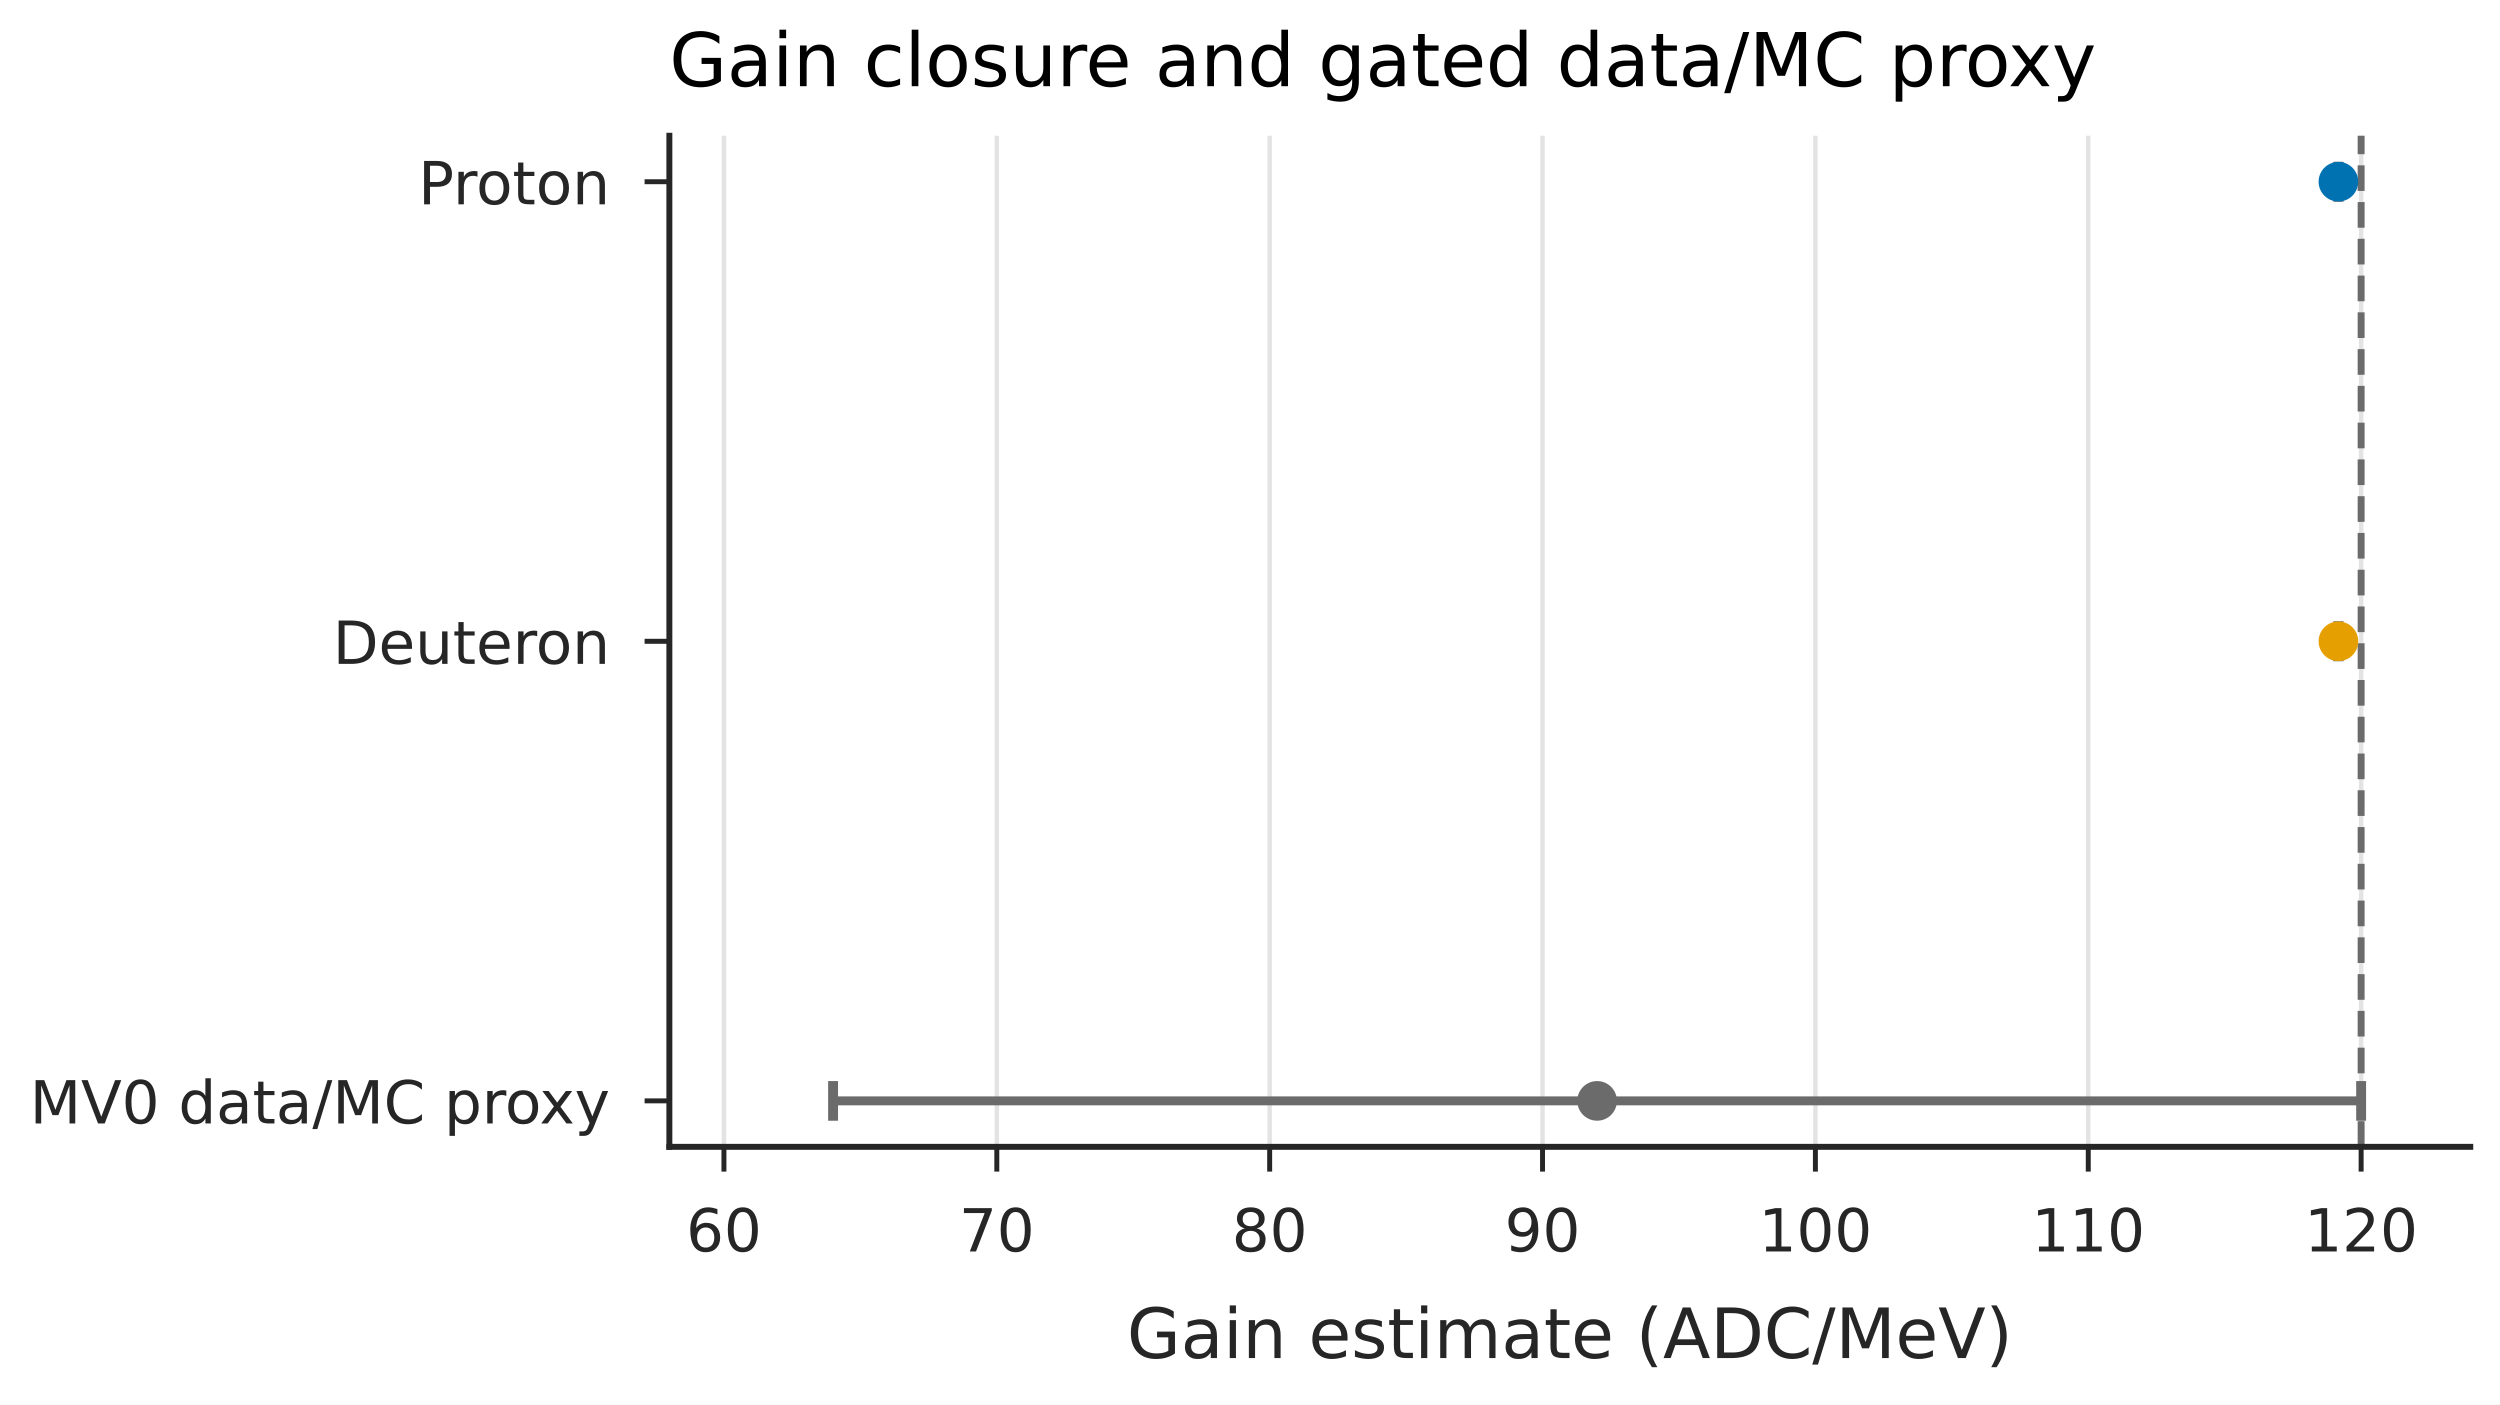
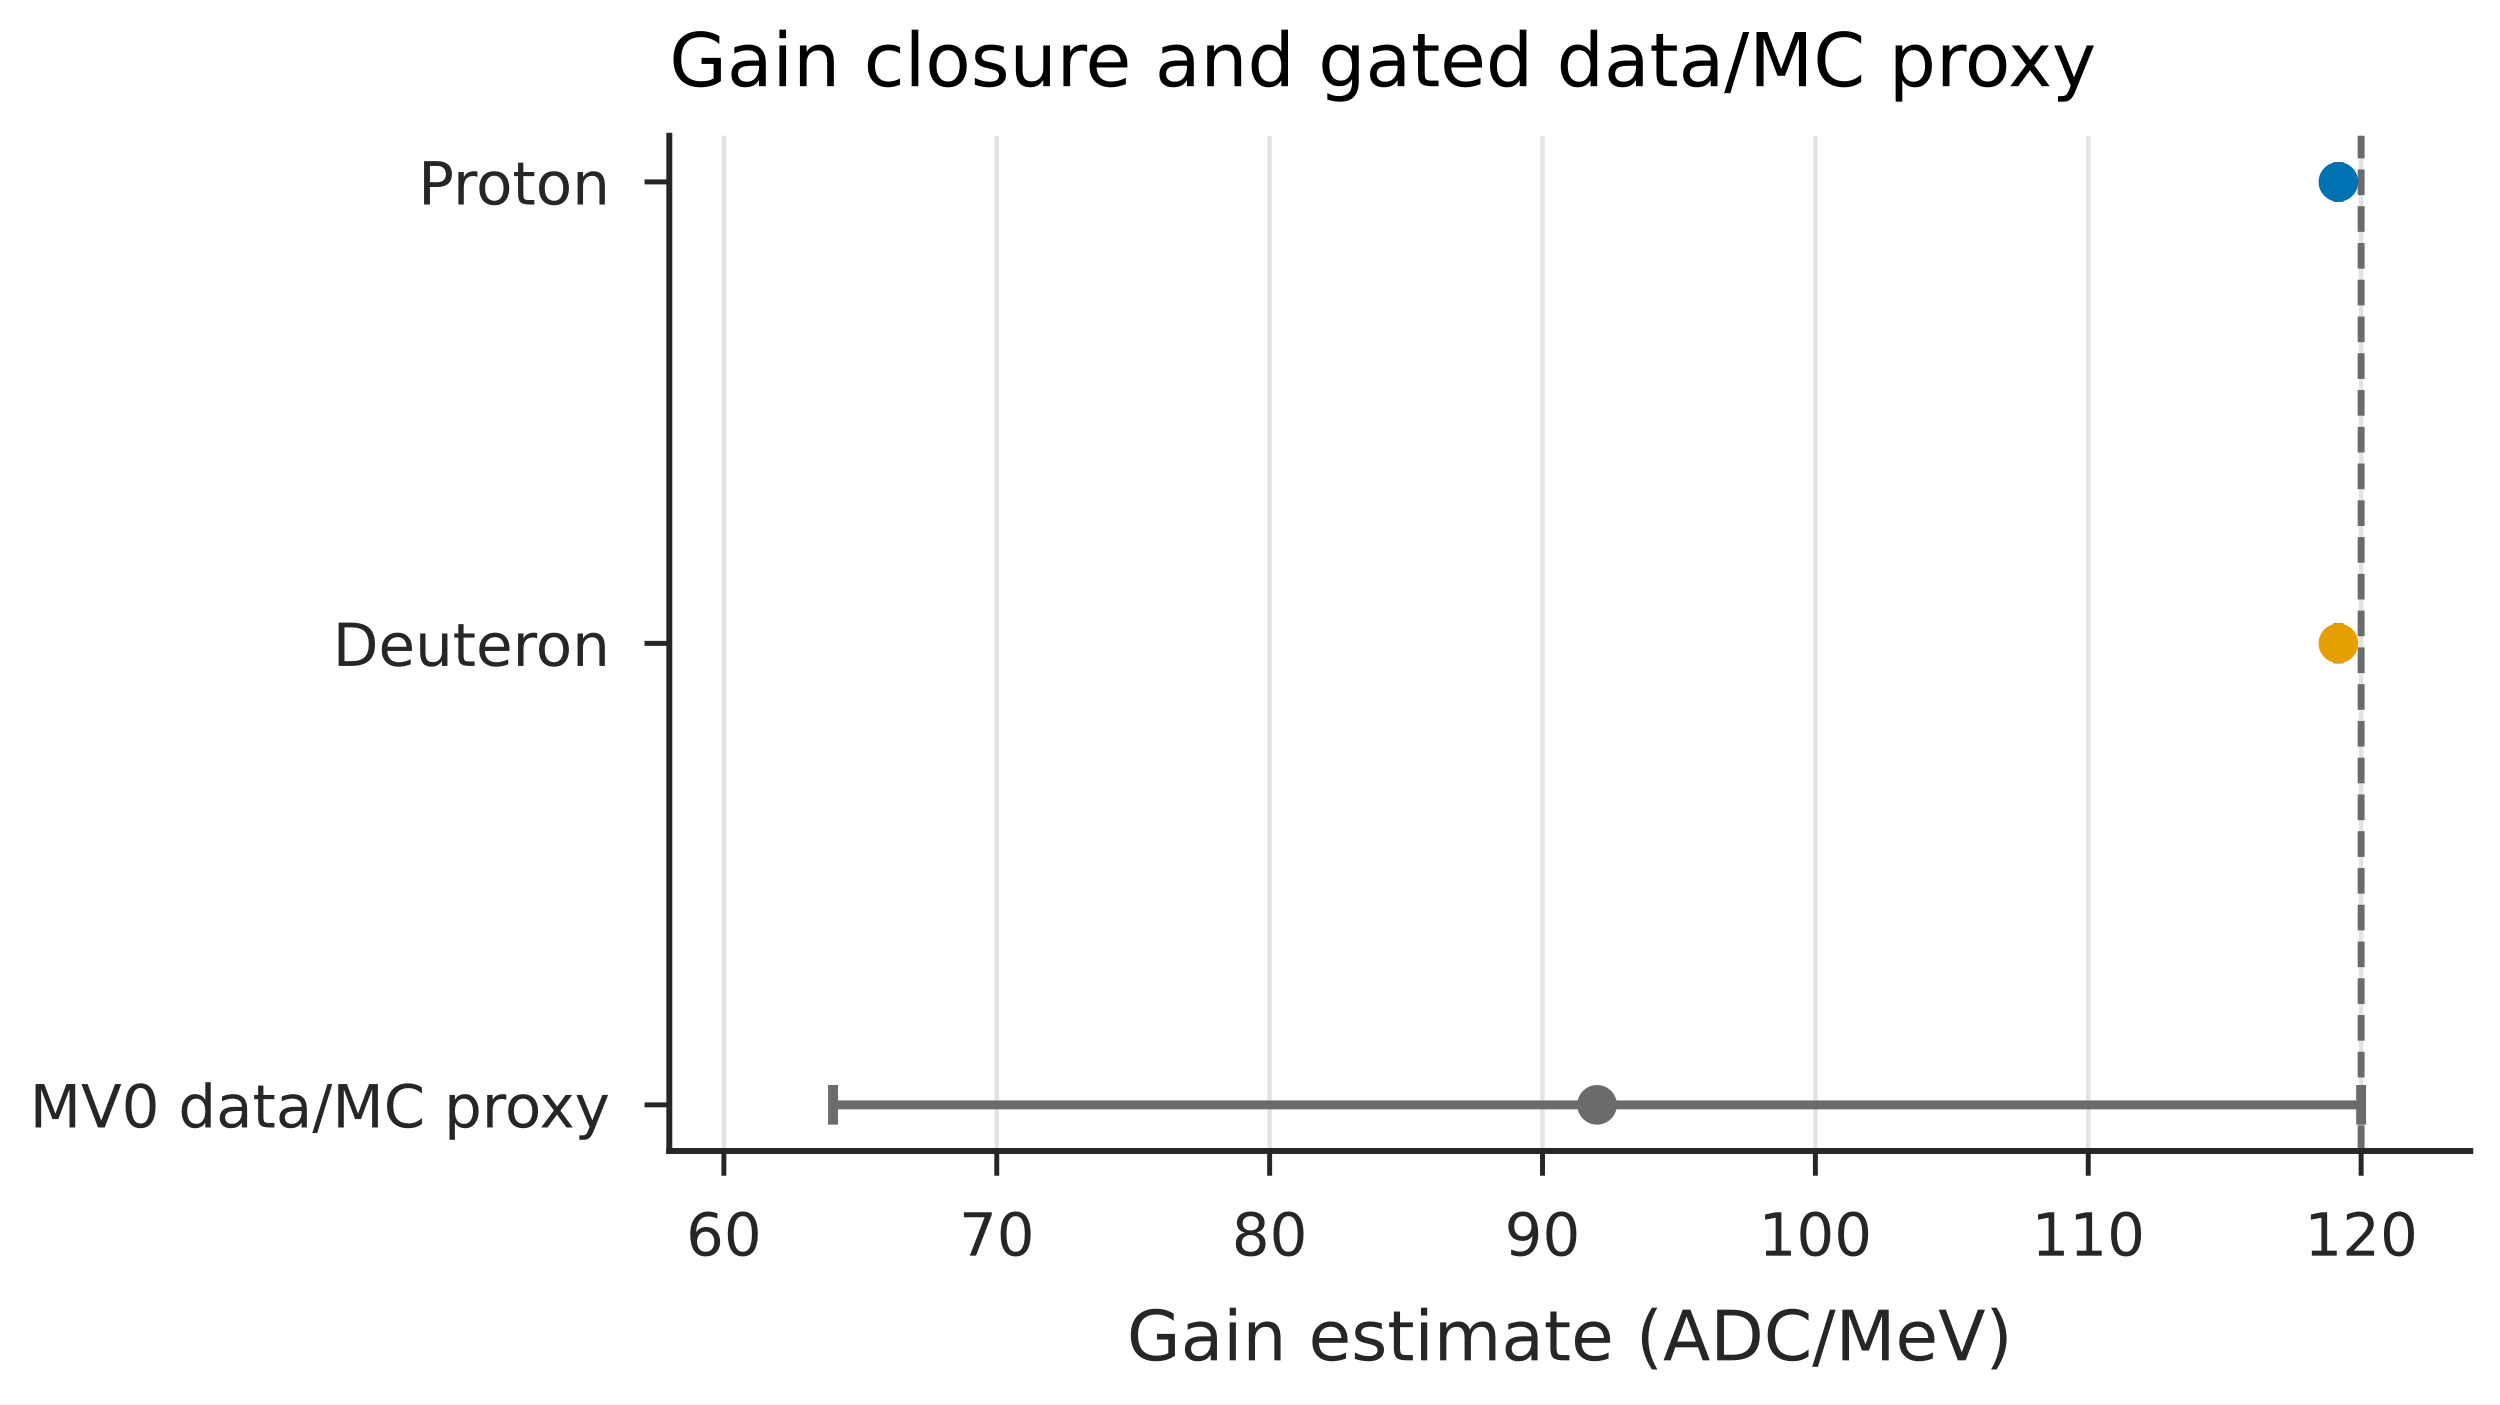
<svg xmlns="http://www.w3.org/2000/svg" xmlns:xlink="http://www.w3.org/1999/xlink" width="252.283pt" height="141.732pt" viewBox="0 0 252.283 141.732" version="1.1">
  <defs>
    <style type="text/css">*{stroke-linejoin: round; stroke-linecap: butt}</style>
  </defs>
  <g id="figure_1">
    <g id="patch_1">
      <path d="M 0 141.732  L 252.283 141.732  L 252.283 0  L 0 0  z " style="fill: #ffffff" />
    </g>
    <g id="axes_1">
      <g id="patch_2">
-         <path d="M 67.548 115.731  L 249.283 115.731  L 249.283 13.699  L 67.548 13.699  z " style="fill: #ffffff" />
+         <path d="M 67.542 116.15  L 249.283 116.15  L 249.283 13.699  L 67.542 13.699  z " style="fill: #ffffff" />
      </g>
      <g id="matplotlib.axis_1">
        <g id="xtick_1">
          <g id="line2d_1">
-             <path d="M 73.055 115.731  L 73.055 13.699  " clip-path="url(#p71ccb0def0)" style="fill: none; stroke: #d8d8d8; stroke-opacity: 0.7; stroke-width: 0.45; stroke-linecap: square" />
+             <path d="M 73.05 116.15  L 73.05 13.699  " clip-path="url(#p4e97b91b16)" style="fill: none; stroke: #d8d8d8; stroke-opacity: 0.7; stroke-width: 0.45; stroke-linecap: square" />
          </g>
          <g id="line2d_2">
            <defs>
              <path id="mf00183c285" d="M 0 0  L 0 2.5  " style="stroke: #262626; stroke-width: 0.5" />
            </defs>
            <g>
-               <use xlink:href="#mf00183c285" x="73.055" y="115.731" style="fill: #262626; stroke: #262626; stroke-width: 0.5" />
+               <use xlink:href="#mf00183c285" x="73.05" y="116.15" style="fill: #262626; stroke: #262626; stroke-width: 0.5" />
            </g>
          </g>
          <g id="text_1">
-             <text style="font-size: 6px; font-family: 'DejaVu Sans', 'Arial', 'Liberation Sans', sans-serif; text-anchor: middle; fill: #262626" x="73.055" y="126.29" transform="rotate(-0 73.05518 126.2901)">60</text>
+             <text style="font-size: 6px; font-family: 'DejaVu Sans', 'Arial', 'Liberation Sans', sans-serif; text-anchor: middle; fill: #262626" x="73.05" y="126.71" transform="rotate(-0 73.04972 126.7095)">60</text>
          </g>
        </g>
        <g id="xtick_2">
          <g id="line2d_3">
-             <path d="M 100.591 115.731  L 100.591 13.699  " clip-path="url(#p71ccb0def0)" style="fill: none; stroke: #d8d8d8; stroke-opacity: 0.7; stroke-width: 0.45; stroke-linecap: square" />
+             <path d="M 100.586 116.15  L 100.586 13.699  " clip-path="url(#p4e97b91b16)" style="fill: none; stroke: #d8d8d8; stroke-opacity: 0.7; stroke-width: 0.45; stroke-linecap: square" />
          </g>
          <g id="line2d_4">
            <g>
-               <use xlink:href="#mf00183c285" x="100.591" y="115.731" style="fill: #262626; stroke: #262626; stroke-width: 0.5" />
+               <use xlink:href="#mf00183c285" x="100.586" y="116.15" style="fill: #262626; stroke: #262626; stroke-width: 0.5" />
            </g>
          </g>
          <g id="text_2">
-             <text style="font-size: 6px; font-family: 'DejaVu Sans', 'Arial', 'Liberation Sans', sans-serif; text-anchor: middle; fill: #262626" x="100.591" y="126.29" transform="rotate(-0 100.5908 126.2901)">70</text>
+             <text style="font-size: 6px; font-family: 'DejaVu Sans', 'Arial', 'Liberation Sans', sans-serif; text-anchor: middle; fill: #262626" x="100.586" y="126.71" transform="rotate(-0 100.5862 126.7095)">70</text>
          </g>
        </g>
        <g id="xtick_3">
          <g id="line2d_5">
-             <path d="M 128.126 115.731  L 128.126 13.699  " clip-path="url(#p71ccb0def0)" style="fill: none; stroke: #d8d8d8; stroke-opacity: 0.7; stroke-width: 0.45; stroke-linecap: square" />
+             <path d="M 128.123 116.15  L 128.123 13.699  " clip-path="url(#p4e97b91b16)" style="fill: none; stroke: #d8d8d8; stroke-opacity: 0.7; stroke-width: 0.45; stroke-linecap: square" />
          </g>
          <g id="line2d_6">
            <g>
-               <use xlink:href="#mf00183c285" x="128.126" y="115.731" style="fill: #262626; stroke: #262626; stroke-width: 0.5" />
+               <use xlink:href="#mf00183c285" x="128.123" y="116.15" style="fill: #262626; stroke: #262626; stroke-width: 0.5" />
            </g>
          </g>
          <g id="text_3">
-             <text style="font-size: 6px; font-family: 'DejaVu Sans', 'Arial', 'Liberation Sans', sans-serif; text-anchor: middle; fill: #262626" x="128.126" y="126.29" transform="rotate(-0 128.1264 126.2901)">80</text>
+             <text style="font-size: 6px; font-family: 'DejaVu Sans', 'Arial', 'Liberation Sans', sans-serif; text-anchor: middle; fill: #262626" x="128.123" y="126.71" transform="rotate(-0 128.1227 126.7095)">80</text>
          </g>
        </g>
        <g id="xtick_4">
          <g id="line2d_7">
-             <path d="M 155.662 115.731  L 155.662 13.699  " clip-path="url(#p71ccb0def0)" style="fill: none; stroke: #d8d8d8; stroke-opacity: 0.7; stroke-width: 0.45; stroke-linecap: square" />
+             <path d="M 155.659 116.15  L 155.659 13.699  " clip-path="url(#p4e97b91b16)" style="fill: none; stroke: #d8d8d8; stroke-opacity: 0.7; stroke-width: 0.45; stroke-linecap: square" />
          </g>
          <g id="line2d_8">
            <g>
-               <use xlink:href="#mf00183c285" x="155.662" y="115.731" style="fill: #262626; stroke: #262626; stroke-width: 0.5" />
+               <use xlink:href="#mf00183c285" x="155.659" y="116.15" style="fill: #262626; stroke: #262626; stroke-width: 0.5" />
            </g>
          </g>
          <g id="text_4">
-             <text style="font-size: 6px; font-family: 'DejaVu Sans', 'Arial', 'Liberation Sans', sans-serif; text-anchor: middle; fill: #262626" x="155.662" y="126.29" transform="rotate(-0 155.6621 126.2901)">90</text>
+             <text style="font-size: 6px; font-family: 'DejaVu Sans', 'Arial', 'Liberation Sans', sans-serif; text-anchor: middle; fill: #262626" x="155.659" y="126.71" transform="rotate(-0 155.6592 126.7095)">90</text>
          </g>
        </g>
        <g id="xtick_5">
          <g id="line2d_9">
-             <path d="M 183.198 115.731  L 183.198 13.699  " clip-path="url(#p71ccb0def0)" style="fill: none; stroke: #d8d8d8; stroke-opacity: 0.7; stroke-width: 0.45; stroke-linecap: square" />
+             <path d="M 183.196 116.15  L 183.196 13.699  " clip-path="url(#p4e97b91b16)" style="fill: none; stroke: #d8d8d8; stroke-opacity: 0.7; stroke-width: 0.45; stroke-linecap: square" />
          </g>
          <g id="line2d_10">
            <g>
-               <use xlink:href="#mf00183c285" x="183.198" y="115.731" style="fill: #262626; stroke: #262626; stroke-width: 0.5" />
+               <use xlink:href="#mf00183c285" x="183.196" y="116.15" style="fill: #262626; stroke: #262626; stroke-width: 0.5" />
            </g>
          </g>
          <g id="text_5">
-             <text style="font-size: 6px; font-family: 'DejaVu Sans', 'Arial', 'Liberation Sans', sans-serif; text-anchor: middle; fill: #262626" x="183.198" y="126.29" transform="rotate(-0 183.1977 126.2901)">100</text>
+             <text style="font-size: 6px; font-family: 'DejaVu Sans', 'Arial', 'Liberation Sans', sans-serif; text-anchor: middle; fill: #262626" x="183.196" y="126.71" transform="rotate(-0 183.1957 126.7095)">100</text>
          </g>
        </g>
        <g id="xtick_6">
          <g id="line2d_11">
-             <path d="M 210.733 115.731  L 210.733 13.699  " clip-path="url(#p71ccb0def0)" style="fill: none; stroke: #d8d8d8; stroke-opacity: 0.7; stroke-width: 0.45; stroke-linecap: square" />
+             <path d="M 210.732 116.15  L 210.732 13.699  " clip-path="url(#p4e97b91b16)" style="fill: none; stroke: #d8d8d8; stroke-opacity: 0.7; stroke-width: 0.45; stroke-linecap: square" />
          </g>
          <g id="line2d_12">
            <g>
-               <use xlink:href="#mf00183c285" x="210.733" y="115.731" style="fill: #262626; stroke: #262626; stroke-width: 0.5" />
+               <use xlink:href="#mf00183c285" x="210.732" y="116.15" style="fill: #262626; stroke: #262626; stroke-width: 0.5" />
            </g>
          </g>
          <g id="text_6">
-             <text style="font-size: 6px; font-family: 'DejaVu Sans', 'Arial', 'Liberation Sans', sans-serif; text-anchor: middle; fill: #262626" x="210.733" y="126.29" transform="rotate(-0 210.7333 126.2901)">110</text>
+             <text style="font-size: 6px; font-family: 'DejaVu Sans', 'Arial', 'Liberation Sans', sans-serif; text-anchor: middle; fill: #262626" x="210.732" y="126.71" transform="rotate(-0 210.7321 126.7095)">110</text>
          </g>
        </g>
        <g id="xtick_7">
          <g id="line2d_13">
-             <path d="M 238.269 115.731  L 238.269 13.699  " clip-path="url(#p71ccb0def0)" style="fill: none; stroke: #d8d8d8; stroke-opacity: 0.7; stroke-width: 0.45; stroke-linecap: square" />
+             <path d="M 238.269 116.15  L 238.269 13.699  " clip-path="url(#p4e97b91b16)" style="fill: none; stroke: #d8d8d8; stroke-opacity: 0.7; stroke-width: 0.45; stroke-linecap: square" />
          </g>
          <g id="line2d_14">
            <g>
-               <use xlink:href="#mf00183c285" x="238.269" y="115.731" style="fill: #262626; stroke: #262626; stroke-width: 0.5" />
+               <use xlink:href="#mf00183c285" x="238.269" y="116.15" style="fill: #262626; stroke: #262626; stroke-width: 0.5" />
            </g>
          </g>
          <g id="text_7">
-             <text style="font-size: 6px; font-family: 'DejaVu Sans', 'Arial', 'Liberation Sans', sans-serif; text-anchor: middle; fill: #262626" x="238.269" y="126.29" transform="rotate(-0 238.269 126.2901)">120</text>
+             <text style="font-size: 6px; font-family: 'DejaVu Sans', 'Arial', 'Liberation Sans', sans-serif; text-anchor: middle; fill: #262626" x="238.269" y="126.71" transform="rotate(-0 238.2686 126.7095)">120</text>
          </g>
        </g>
        <g id="text_8">
-           <text style="font-size: 7px; font-family: 'DejaVu Sans', 'Arial', 'Liberation Sans', sans-serif; text-anchor: middle; fill: #262626" x="158.416" y="137.05" transform="rotate(-0 158.4156 137.0504)">Gain estimate (ADC/MeV)</text>
+           <text style="font-size: 7px; font-family: 'DejaVu Sans', 'Arial', 'Liberation Sans', sans-serif; text-anchor: middle; fill: #262626" x="158.413" y="137.276" transform="rotate(-0 158.4128 137.2763)">Gain estimate (ADC/MeV)</text>
        </g>
      </g>
      <g id="matplotlib.axis_2">
        <g id="ytick_1">
          <g id="line2d_15">
            <defs>
              <path id="m5b9cb7b1d8" d="M 0 0  L -2.5 0  " style="stroke: #262626; stroke-width: 0.5" />
            </defs>
            <g>
-               <use xlink:href="#m5b9cb7b1d8" x="67.548" y="18.337" style="fill: #262626; stroke: #262626; stroke-width: 0.5" />
+               <use xlink:href="#m5b9cb7b1d8" x="67.542" y="18.356" style="fill: #262626; stroke: #262626; stroke-width: 0.5" />
            </g>
          </g>
          <g id="text_9">
-             <text style="font-size: 6px; font-family: 'DejaVu Sans', 'Arial', 'Liberation Sans', sans-serif; text-anchor: end; fill: #262626" x="61.548" y="20.616" transform="rotate(-0 61.54805 20.6162)">Proton</text>
+             <text style="font-size: 6px; font-family: 'DejaVu Sans', 'Arial', 'Liberation Sans', sans-serif; text-anchor: end; fill: #262626" x="61.542" y="20.635" transform="rotate(-0 61.54243 20.63548)">Proton</text>
          </g>
        </g>
        <g id="ytick_2">
          <g id="line2d_16">
            <g>
-               <use xlink:href="#m5b9cb7b1d8" x="67.548" y="64.715" style="fill: #262626; stroke: #262626; stroke-width: 0.5" />
+               <use xlink:href="#m5b9cb7b1d8" x="67.542" y="64.925" style="fill: #262626; stroke: #262626; stroke-width: 0.5" />
            </g>
          </g>
          <g id="text_10">
-             <text style="font-size: 6px; font-family: 'DejaVu Sans', 'Arial', 'Liberation Sans', sans-serif; text-anchor: end; fill: #262626" x="61.548" y="66.995" transform="rotate(-0 61.54805 66.99458)">Deuteron</text>
+             <text style="font-size: 6px; font-family: 'DejaVu Sans', 'Arial', 'Liberation Sans', sans-serif; text-anchor: end; fill: #262626" x="61.542" y="67.204" transform="rotate(-0 61.54243 67.20431)">Deuteron</text>
          </g>
        </g>
        <g id="ytick_3">
          <g id="line2d_17">
            <g>
-               <use xlink:href="#m5b9cb7b1d8" x="67.548" y="111.094" style="fill: #262626; stroke: #262626; stroke-width: 0.5" />
+               <use xlink:href="#m5b9cb7b1d8" x="67.542" y="111.494" style="fill: #262626; stroke: #262626; stroke-width: 0.5" />
            </g>
          </g>
          <g id="text_11">
-             <text style="font-size: 6px; font-family: 'DejaVu Sans', 'Arial', 'Liberation Sans', sans-serif; text-anchor: end; fill: #262626" x="61.548" y="113.373" transform="rotate(-0 61.54805 113.3732)">MV0 data/MC proxy</text>
+             <text style="font-size: 6px; font-family: 'DejaVu Sans', 'Arial', 'Liberation Sans', sans-serif; text-anchor: end; fill: #262626" x="61.542" y="113.773" transform="rotate(-0 61.54243 113.7731)">MV0 data/MC proxy</text>
          </g>
        </g>
      </g>
      <g id="LineCollection_1">
-         <path d="M 235.977 18.337  L 235.977 18.337  " clip-path="url(#p71ccb0def0)" style="fill: none; stroke: #6b6b6b; stroke-width: 0.9" />
-         <path d="M 235.978 64.715  L 235.978 64.715  " clip-path="url(#p71ccb0def0)" style="fill: none; stroke: #6b6b6b; stroke-width: 0.9" />
-         <path d="M 84.069 111.094  L 238.269 111.094  " clip-path="url(#p71ccb0def0)" style="fill: none; stroke: #6b6b6b; stroke-width: 0.9" />
+         <path d="M 235.976 18.356  L 235.976 18.356  " clip-path="url(#p4e97b91b16)" style="fill: none; stroke: #6b6b6b; stroke-width: 0.9" />
+         <path d="M 235.977 64.925  L 235.977 64.925  " clip-path="url(#p4e97b91b16)" style="fill: none; stroke: #6b6b6b; stroke-width: 0.9" />
+         <path d="M 84.064 111.494  L 238.269 111.494  " clip-path="url(#p4e97b91b16)" style="fill: none; stroke: #6b6b6b; stroke-width: 0.9" />
      </g>
      <g id="line2d_18">
        <defs>
          <path id="mfe9824a515" d="M 0 2  L 0 -2  " style="stroke: #6b6b6b" />
        </defs>
-         <g clip-path="url(#p71ccb0def0)">
-           <use xlink:href="#mfe9824a515" x="235.977" y="18.337" style="fill: #1f77b4; stroke: #6b6b6b" />
-           <use xlink:href="#mfe9824a515" x="235.978" y="64.715" style="fill: #1f77b4; stroke: #6b6b6b" />
-           <use xlink:href="#mfe9824a515" x="84.069" y="111.094" style="fill: #1f77b4; stroke: #6b6b6b" />
+         <g clip-path="url(#p4e97b91b16)">
+           <use xlink:href="#mfe9824a515" x="235.976" y="18.356" style="fill: #1f77b4; stroke: #6b6b6b" />
+           <use xlink:href="#mfe9824a515" x="235.977" y="64.925" style="fill: #1f77b4; stroke: #6b6b6b" />
+           <use xlink:href="#mfe9824a515" x="84.064" y="111.494" style="fill: #1f77b4; stroke: #6b6b6b" />
        </g>
      </g>
      <g id="line2d_19">
-         <g clip-path="url(#p71ccb0def0)">
-           <use xlink:href="#mfe9824a515" x="235.977" y="18.337" style="fill: #1f77b4; stroke: #6b6b6b" />
-           <use xlink:href="#mfe9824a515" x="235.978" y="64.715" style="fill: #1f77b4; stroke: #6b6b6b" />
-           <use xlink:href="#mfe9824a515" x="238.269" y="111.094" style="fill: #1f77b4; stroke: #6b6b6b" />
+         <g clip-path="url(#p4e97b91b16)">
+           <use xlink:href="#mfe9824a515" x="235.976" y="18.356" style="fill: #1f77b4; stroke: #6b6b6b" />
+           <use xlink:href="#mfe9824a515" x="235.977" y="64.925" style="fill: #1f77b4; stroke: #6b6b6b" />
+           <use xlink:href="#mfe9824a515" x="238.269" y="111.494" style="fill: #1f77b4; stroke: #6b6b6b" />
        </g>
      </g>
      <g id="line2d_20">
-         <path d="M 238.269 115.731  L 238.269 13.699  " clip-path="url(#p71ccb0def0)" style="fill: none; stroke-dasharray: 2.59,1.12; stroke-dashoffset: 0; stroke: #6b6b6b; stroke-width: 0.7" />
+         <path d="M 238.269 116.15  L 238.269 13.699  " clip-path="url(#p4e97b91b16)" style="fill: none; stroke-dasharray: 2.59,1.12; stroke-dashoffset: 0; stroke: #6b6b6b; stroke-width: 0.7" />
      </g>
      <g id="patch_3">
-         <path d="M 67.548 115.731  L 67.548 13.699  " style="fill: none; stroke: #262626; stroke-width: 0.6; stroke-linejoin: miter; stroke-linecap: square" />
+         <path d="M 67.542 116.15  L 67.542 13.699  " style="fill: none; stroke: #262626; stroke-width: 0.6; stroke-linejoin: miter; stroke-linecap: square" />
      </g>
      <g id="patch_4">
-         <path d="M 67.548 115.731  L 249.283 115.731  " style="fill: none; stroke: #262626; stroke-width: 0.6; stroke-linejoin: miter; stroke-linecap: square" />
+         <path d="M 67.542 116.15  L 249.283 116.15  " style="fill: none; stroke: #262626; stroke-width: 0.6; stroke-linejoin: miter; stroke-linecap: square" />
      </g>
      <g id="PathCollection_1">
        <defs>
          <path id="C0_0_6e95a582ab" d="M 0 1.7  C 0.451 1.7 0.883 1.521 1.202 1.202  C 1.521 0.883 1.7 0.451 1.7 -0  C 1.7 -0.451 1.521 -0.883 1.202 -1.202  C 0.883 -1.521 0.451 -1.7 0 -1.7  C -0.451 -1.7 -0.883 -1.521 -1.202 -1.202  C -1.521 -0.883 -1.7 -0.451 -1.7 0  C -1.7 0.451 -1.521 0.883 -1.202 1.202  C -0.883 1.521 -0.451 1.7 0 1.7  z " />
        </defs>
-         <g clip-path="url(#p71ccb0def0)">
-           <use xlink:href="#C0_0_6e95a582ab" x="235.977" y="18.337" style="fill: #0072b2; stroke: #0072b2; stroke-width: 0.6" />
-         </g>
-         <g clip-path="url(#p71ccb0def0)">
-           <use xlink:href="#C0_0_6e95a582ab" x="235.978" y="64.715" style="fill: #e69f00; stroke: #e69f00; stroke-width: 0.6" />
-         </g>
-         <g clip-path="url(#p71ccb0def0)">
-           <use xlink:href="#C0_0_6e95a582ab" x="161.169" y="111.094" style="fill: #6b6b6b; stroke: #6b6b6b; stroke-width: 0.6" />
+         <g clip-path="url(#p4e97b91b16)">
+           <use xlink:href="#C0_0_6e95a582ab" x="235.976" y="18.356" style="fill: #0072b2; stroke: #0072b2; stroke-width: 0.6" />
+         </g>
+         <g clip-path="url(#p4e97b91b16)">
+           <use xlink:href="#C0_0_6e95a582ab" x="235.977" y="64.925" style="fill: #e69f00; stroke: #e69f00; stroke-width: 0.6" />
+         </g>
+         <g clip-path="url(#p4e97b91b16)">
+           <use xlink:href="#C0_0_6e95a582ab" x="161.166" y="111.494" style="fill: #6b6b6b; stroke: #6b6b6b; stroke-width: 0.6" />
        </g>
      </g>
      <g id="text_12">
-         <text style="font-size: 7.5px; font-family: 'DejaVu Sans', 'Arial', 'Liberation Sans', sans-serif; text-anchor: start" x="67.548" y="8.699" transform="rotate(-0 67.54805 8.699068)">Gain closure and gated data/MC proxy</text>
+         <text style="font-size: 7.5px; font-family: 'DejaVu Sans', 'Arial', 'Liberation Sans', sans-serif; text-anchor: start" x="67.542" y="8.699" transform="rotate(-0 67.54243 8.699068)">Gain closure and gated data/MC proxy</text>
      </g>
    </g>
  </g>
  <defs>
-     <clipPath id="p71ccb0def0">
-       <rect x="67.548" y="13.699" width="181.735" height="102.032" />
+     <clipPath id="p4e97b91b16">
+       <rect x="67.542" y="13.699" width="181.741" height="102.451" />
    </clipPath>
  </defs>
</svg>
